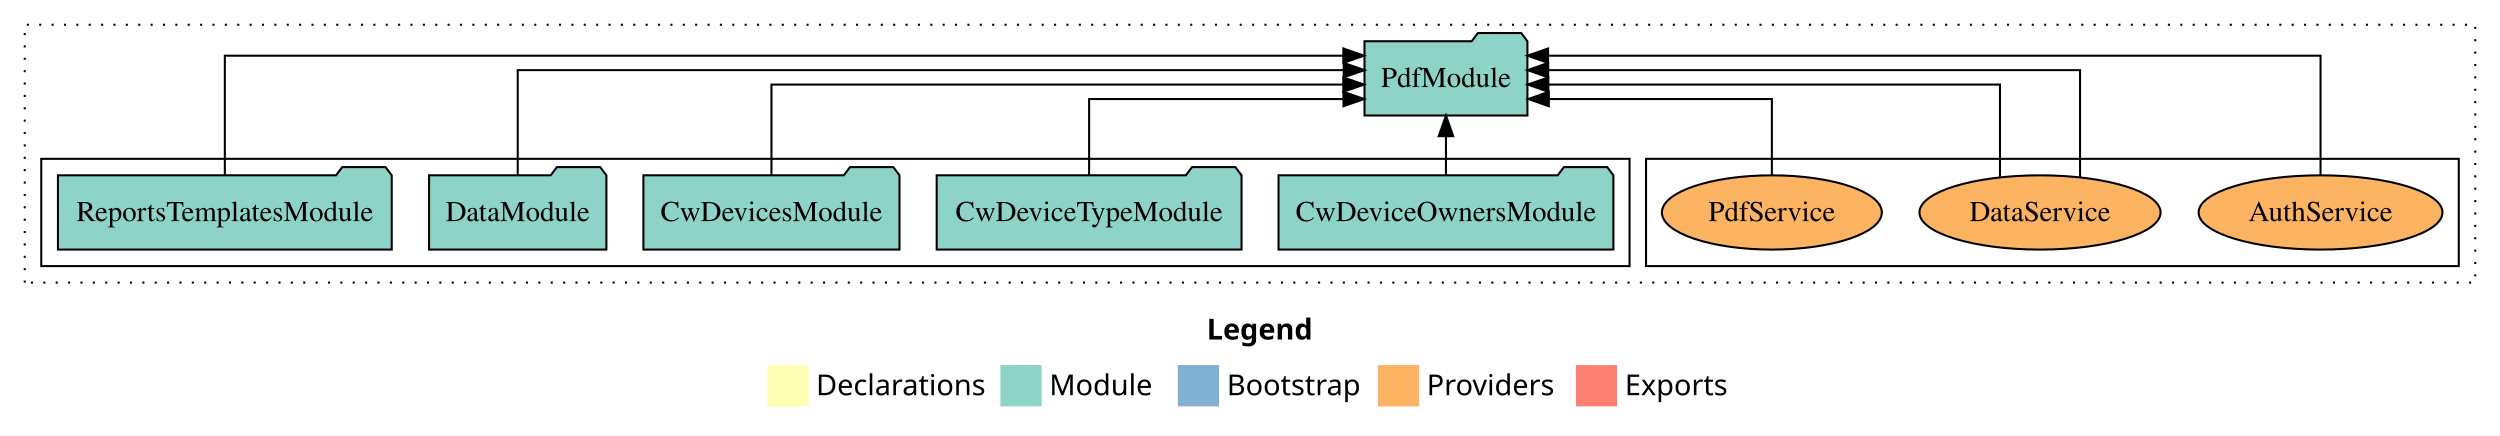
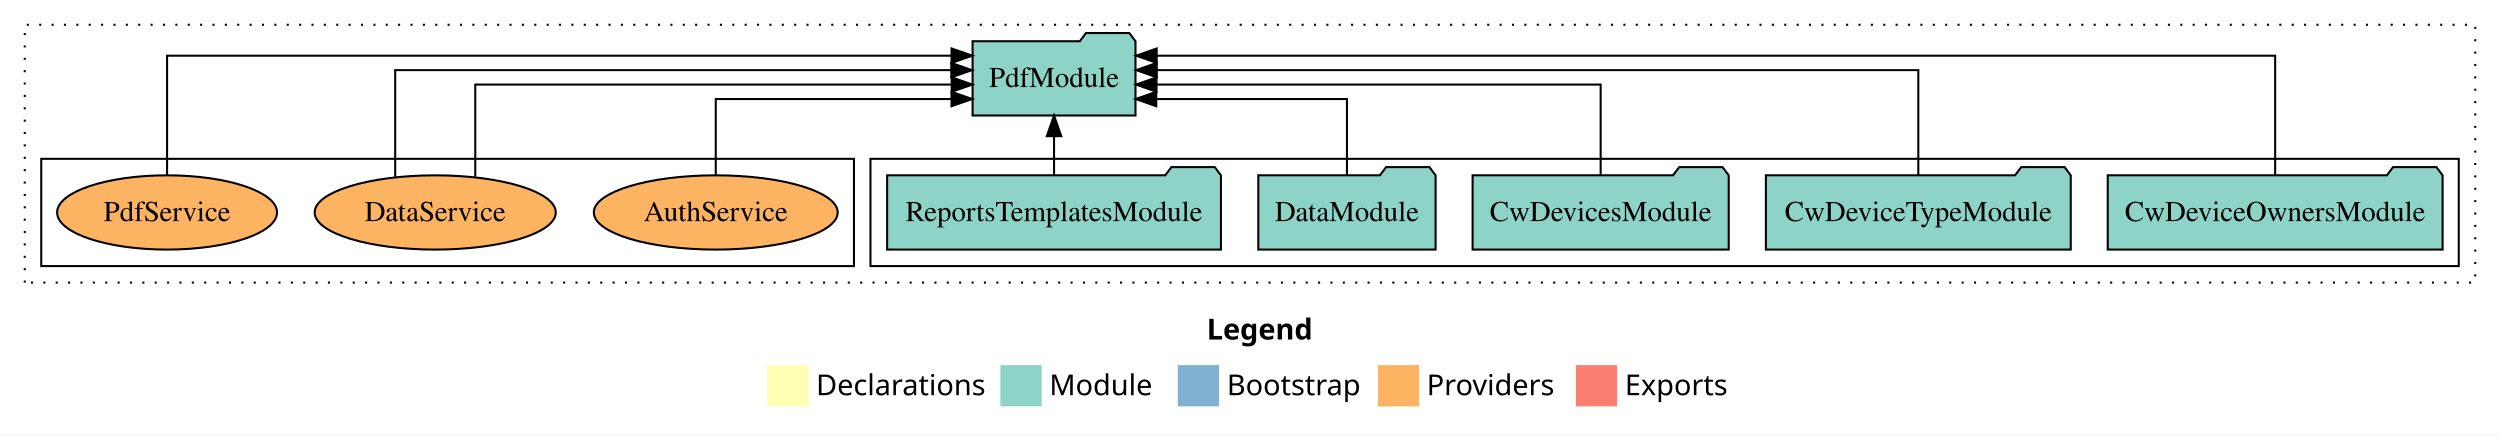
<svg xmlns="http://www.w3.org/2000/svg" width="1212pt" height="211pt" viewBox="0.00 0.00 1212.00 211.00">
  <g id="graph0" class="graph" transform="scale(1 1) rotate(0) translate(4 207)">
    <polygon fill="white" stroke="transparent" points="-4,4 -4,-207 1208,-207 1208,4 -4,4" />
    <text text-anchor="start" x="581.01" y="-42.4" font-family="Times-12" font-weight="bold" font-size="14.00">Legend</text>
    <polygon fill="#ffffb3" stroke="transparent" points="368,-10 368,-30 388,-30 388,-10 368,-10" />
    <text text-anchor="start" x="391.63" y="-15.4" font-family="Times-12" font-size="14.00">  Declarations</text>
    <polygon fill="#8dd3c7" stroke="transparent" points="481,-10 481,-30 501,-30 501,-10 481,-10" />
    <text text-anchor="start" x="504.73" y="-15.4" font-family="Times-12" font-size="14.00">  Module</text>
    <polygon fill="#80b1d3" stroke="transparent" points="567,-10 567,-30 587,-30 587,-10 567,-10" />
    <text text-anchor="start" x="590.78" y="-15.4" font-family="Times-12" font-size="14.00">  Bootstrap</text>
    <polygon fill="#fdb462" stroke="transparent" points="664,-10 664,-30 684,-30 684,-10 664,-10" />
    <text text-anchor="start" x="687.67" y="-15.4" font-family="Times-12" font-size="14.00">  Providers</text>
    <polygon fill="#fb8072" stroke="transparent" points="760,-10 760,-30 780,-30 780,-10 760,-10" />
    <text text-anchor="start" x="783.73" y="-15.4" font-family="Times-12" font-size="14.00">  Exports</text>
    <g id="clust1" class="cluster">
      <polygon fill="none" stroke="black" stroke-dasharray="1,5" points="8,-70 8,-195 1196,-195 1196,-70 8,-70" />
    </g>
+     <g id="clust3" class="cluster">
+       <polygon fill="none" stroke="black" points="418,-78 418,-130 1188,-130 1188,-78 418,-78" />
+     </g>
    <g id="clust6" class="cluster">
-       <polygon fill="none" stroke="black" points="794,-78 794,-130 1188,-130 1188,-78 794,-78" />
-     </g>
-     <g id="clust3" class="cluster">
-       <polygon fill="none" stroke="black" points="16,-78 16,-130 786,-130 786,-78 16,-78" />
+       <polygon fill="none" stroke="black" points="16,-78 16,-130 410,-130 410,-78 16,-78" />
    </g>
    <g id="node1" class="node">
-       <polygon fill="#8dd3c7" stroke="black" points="778.17,-122 775.17,-126 754.17,-126 751.17,-122 615.83,-122 615.83,-86 778.17,-86 778.17,-122" />
-       <text text-anchor="middle" x="697" y="-99.8" font-family="Times,serif" font-size="14.00">CwDeviceOwnersModule</text>
+       <polygon fill="#8dd3c7" stroke="black" points="1180.17,-122 1177.17,-126 1156.17,-126 1153.17,-122 1017.83,-122 1017.83,-86 1180.17,-86 1180.17,-122" />
+       <text text-anchor="middle" x="1099" y="-99.8" font-family="Times,serif" font-size="14.00">CwDeviceOwnersModule</text>
    </g>
    <g id="node6" class="node">
-       <polygon fill="#8dd3c7" stroke="black" points="736.49,-187 733.49,-191 712.49,-191 709.49,-187 657.51,-187 657.51,-151 736.49,-151 736.49,-187" />
-       <text text-anchor="middle" x="697" y="-164.8" font-family="Times,serif" font-size="14.00">PdfModule</text>
+       <polygon fill="#8dd3c7" stroke="black" points="546.49,-187 543.49,-191 522.49,-191 519.49,-187 467.51,-187 467.51,-151 546.49,-151 546.49,-187" />
+       <text text-anchor="middle" x="507" y="-164.8" font-family="Times,serif" font-size="14.00">PdfModule</text>
    </g>
    <g id="edge1" class="edge">
-       <path fill="none" stroke="black" d="M697,-122.11C697,-122.11 697,-140.99 697,-140.99" />
-       <polygon fill="black" stroke="black" points="693.5,-140.99 697,-150.99 700.5,-140.99 693.5,-140.99" />
+       <path fill="none" stroke="black" d="M1099,-122.01C1099,-144.49 1099,-180 1099,-180 1099,-180 556.76,-180 556.76,-180" />
+       <polygon fill="black" stroke="black" points="556.76,-176.5 546.76,-180 556.76,-183.5 556.76,-176.5" />
    </g>
    <g id="node2" class="node">
-       <polygon fill="#8dd3c7" stroke="black" points="597.9,-122 594.9,-126 573.9,-126 570.9,-122 450.1,-122 450.1,-86 597.9,-86 597.9,-122" />
-       <text text-anchor="middle" x="524" y="-99.8" font-family="Times,serif" font-size="14.00">CwDeviceTypeModule</text>
+       <polygon fill="#8dd3c7" stroke="black" points="999.9,-122 996.9,-126 975.9,-126 972.9,-122 852.1,-122 852.1,-86 999.9,-86 999.9,-122" />
+       <text text-anchor="middle" x="926" y="-99.8" font-family="Times,serif" font-size="14.00">CwDeviceTypeModule</text>
    </g>
    <g id="edge2" class="edge">
-       <path fill="none" stroke="black" d="M524,-122.01C524,-138.05 524,-159 524,-159 524,-159 647.31,-159 647.31,-159" />
-       <polygon fill="black" stroke="black" points="647.31,-162.5 657.31,-159 647.31,-155.5 647.31,-162.5" />
+       <path fill="none" stroke="black" d="M926,-122.13C926,-142.57 926,-173 926,-173 926,-173 556.8,-173 556.8,-173" />
+       <polygon fill="black" stroke="black" points="556.8,-169.5 546.8,-173 556.8,-176.5 556.8,-169.5" />
    </g>
    <g id="node3" class="node">
-       <polygon fill="#8dd3c7" stroke="black" points="432.08,-122 429.08,-126 408.08,-126 405.08,-122 307.92,-122 307.92,-86 432.08,-86 432.08,-122" />
-       <text text-anchor="middle" x="370" y="-99.8" font-family="Times,serif" font-size="14.00">CwDevicesModule</text>
+       <polygon fill="#8dd3c7" stroke="black" points="834.08,-122 831.08,-126 810.08,-126 807.08,-122 709.92,-122 709.92,-86 834.08,-86 834.08,-122" />
+       <text text-anchor="middle" x="772" y="-99.8" font-family="Times,serif" font-size="14.00">CwDevicesModule</text>
    </g>
    <g id="edge3" class="edge">
-       <path fill="none" stroke="black" d="M370,-122.27C370,-140.56 370,-166 370,-166 370,-166 647.23,-166 647.23,-166" />
-       <polygon fill="black" stroke="black" points="647.23,-169.5 657.23,-166 647.23,-162.5 647.23,-169.5" />
+       <path fill="none" stroke="black" d="M772,-122.27C772,-140.56 772,-166 772,-166 772,-166 556.67,-166 556.67,-166" />
+       <polygon fill="black" stroke="black" points="556.67,-162.5 546.67,-166 556.67,-169.5 556.67,-162.5" />
    </g>
    <g id="node4" class="node">
-       <polygon fill="#8dd3c7" stroke="black" points="289.98,-122 286.98,-126 265.98,-126 262.98,-122 204.02,-122 204.02,-86 289.98,-86 289.98,-122" />
-       <text text-anchor="middle" x="247" y="-99.8" font-family="Times,serif" font-size="14.00">DataModule</text>
+       <polygon fill="#8dd3c7" stroke="black" points="691.98,-122 688.98,-126 667.98,-126 664.98,-122 606.02,-122 606.02,-86 691.98,-86 691.98,-122" />
+       <text text-anchor="middle" x="649" y="-99.8" font-family="Times,serif" font-size="14.00">DataModule</text>
    </g>
    <g id="edge4" class="edge">
-       <path fill="none" stroke="black" d="M247,-122.13C247,-142.57 247,-173 247,-173 247,-173 647.46,-173 647.46,-173" />
-       <polygon fill="black" stroke="black" points="647.46,-176.5 657.46,-173 647.46,-169.5 647.46,-176.5" />
+       <path fill="none" stroke="black" d="M649,-122.01C649,-138.05 649,-159 649,-159 649,-159 556.55,-159 556.55,-159" />
+       <polygon fill="black" stroke="black" points="556.55,-155.5 546.55,-159 556.55,-162.5 556.55,-155.5" />
    </g>
    <g id="node5" class="node">
-       <polygon fill="#8dd3c7" stroke="black" points="185.91,-122 182.91,-126 161.91,-126 158.91,-122 24.09,-122 24.09,-86 185.91,-86 185.91,-122" />
-       <text text-anchor="middle" x="105" y="-99.8" font-family="Times,serif" font-size="14.00">ReportsTemplatesModule</text>
+       <polygon fill="#8dd3c7" stroke="black" points="587.91,-122 584.91,-126 563.91,-126 560.91,-122 426.09,-122 426.09,-86 587.91,-86 587.91,-122" />
+       <text text-anchor="middle" x="507" y="-99.8" font-family="Times,serif" font-size="14.00">ReportsTemplatesModule</text>
    </g>
    <g id="edge5" class="edge">
-       <path fill="none" stroke="black" d="M105,-122.01C105,-144.49 105,-180 105,-180 105,-180 647.24,-180 647.24,-180" />
-       <polygon fill="black" stroke="black" points="647.24,-183.5 657.24,-180 647.24,-176.5 647.24,-183.5" />
+       <path fill="none" stroke="black" d="M507,-122.11C507,-122.11 507,-140.99 507,-140.99" />
+       <polygon fill="black" stroke="black" points="503.5,-140.99 507,-150.99 510.5,-140.99 503.5,-140.99" />
    </g>
    <g id="node7" class="node">
-       <ellipse fill="#fdb462" stroke="black" cx="1121" cy="-104" rx="59.11" ry="18" />
-       <text text-anchor="middle" x="1121" y="-99.8" font-family="Times,serif" font-size="14.00">AuthService</text>
+       <ellipse fill="#fdb462" stroke="black" cx="343" cy="-104" rx="59.11" ry="18" />
+       <text text-anchor="middle" x="343" y="-99.8" font-family="Times,serif" font-size="14.00">AuthService</text>
    </g>
    <g id="edge6" class="edge">
-       <path fill="none" stroke="black" d="M1121,-122.01C1121,-144.49 1121,-180 1121,-180 1121,-180 746.51,-180 746.51,-180" />
-       <polygon fill="black" stroke="black" points="746.51,-176.5 736.51,-180 746.51,-183.5 746.51,-176.5" />
+       <path fill="none" stroke="black" d="M343,-122.01C343,-138.05 343,-159 343,-159 343,-159 457.3,-159 457.3,-159" />
+       <polygon fill="black" stroke="black" points="457.3,-162.5 467.3,-159 457.3,-155.5 457.3,-162.5" />
    </g>
    <g id="node8" class="node">
-       <ellipse fill="#fdb462" stroke="black" cx="985" cy="-104" rx="58.44" ry="18" />
-       <text text-anchor="middle" x="985" y="-99.8" font-family="Times,serif" font-size="14.00">DataService</text>
+       <ellipse fill="#fdb462" stroke="black" cx="207" cy="-104" rx="58.44" ry="18" />
+       <text text-anchor="middle" x="207" y="-99.8" font-family="Times,serif" font-size="14.00">DataService</text>
    </g>
    <g id="edge7" class="edge">
-       <path fill="none" stroke="black" d="M1004.41,-121.06C1004.41,-141.49 1004.41,-173 1004.41,-173 1004.41,-173 746.56,-173 746.56,-173" />
-       <polygon fill="black" stroke="black" points="746.56,-169.5 736.56,-173 746.56,-176.5 746.56,-169.5" />
+       <path fill="none" stroke="black" d="M187.59,-121.06C187.59,-141.49 187.59,-173 187.59,-173 187.59,-173 457.19,-173 457.19,-173" />
+       <polygon fill="black" stroke="black" points="457.19,-176.5 467.19,-173 457.19,-169.5 457.19,-176.5" />
    </g>
    <g id="edge8" class="edge">
-       <path fill="none" stroke="black" d="M965.59,-121.27C965.59,-139.62 965.59,-166 965.59,-166 965.59,-166 746.63,-166 746.63,-166" />
-       <polygon fill="black" stroke="black" points="746.63,-162.5 736.63,-166 746.63,-169.5 746.63,-162.5" />
+       <path fill="none" stroke="black" d="M226.41,-121.27C226.41,-139.62 226.41,-166 226.41,-166 226.41,-166 457.39,-166 457.39,-166" />
+       <polygon fill="black" stroke="black" points="457.39,-169.5 467.39,-166 457.39,-162.5 457.39,-169.5" />
    </g>
    <g id="node9" class="node">
-       <ellipse fill="#fdb462" stroke="black" cx="855" cy="-104" rx="53.31" ry="18" />
-       <text text-anchor="middle" x="855" y="-99.8" font-family="Times,serif" font-size="14.00">PdfService</text>
+       <ellipse fill="#fdb462" stroke="black" cx="77" cy="-104" rx="53.31" ry="18" />
+       <text text-anchor="middle" x="77" y="-99.8" font-family="Times,serif" font-size="14.00">PdfService</text>
    </g>
    <g id="edge9" class="edge">
-       <path fill="none" stroke="black" d="M855,-122.01C855,-138.05 855,-159 855,-159 855,-159 746.87,-159 746.87,-159" />
-       <polygon fill="black" stroke="black" points="746.87,-155.5 736.87,-159 746.87,-162.5 746.87,-155.5" />
+       <path fill="none" stroke="black" d="M77,-122.01C77,-144.49 77,-180 77,-180 77,-180 457.32,-180 457.32,-180" />
+       <polygon fill="black" stroke="black" points="457.32,-183.5 467.32,-180 457.32,-176.5 457.32,-183.5" />
    </g>
  </g>
</svg>
